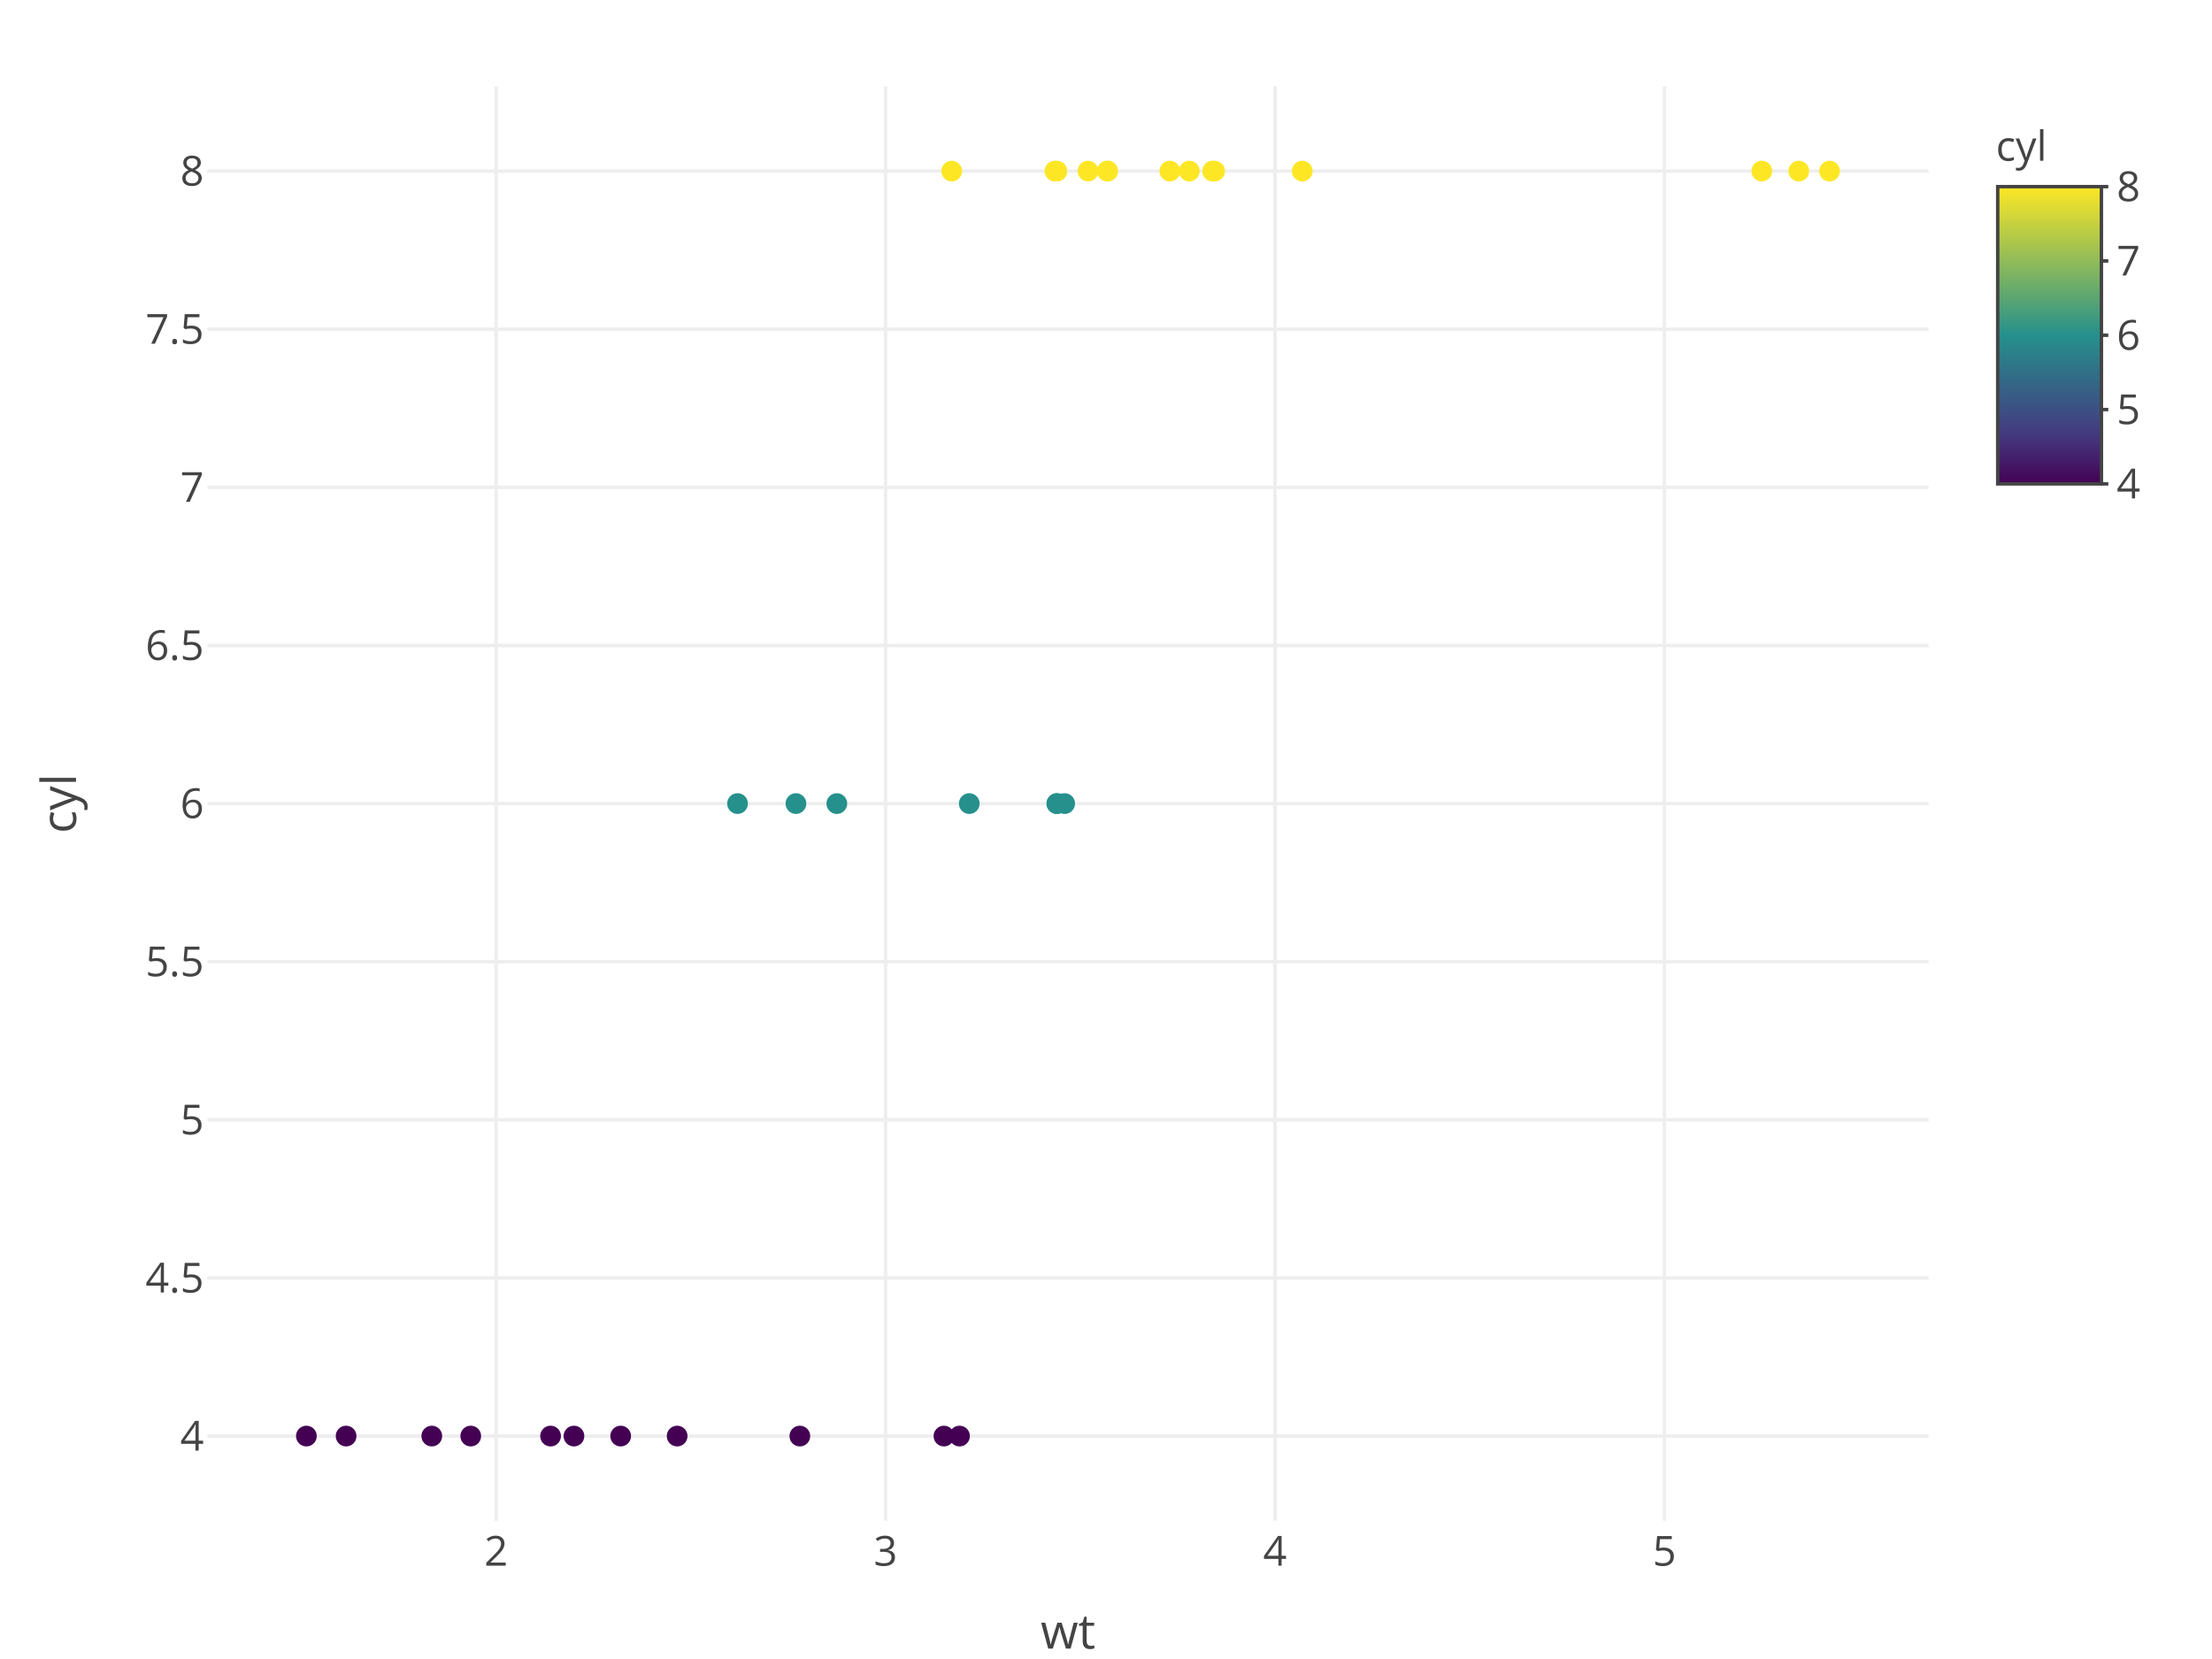
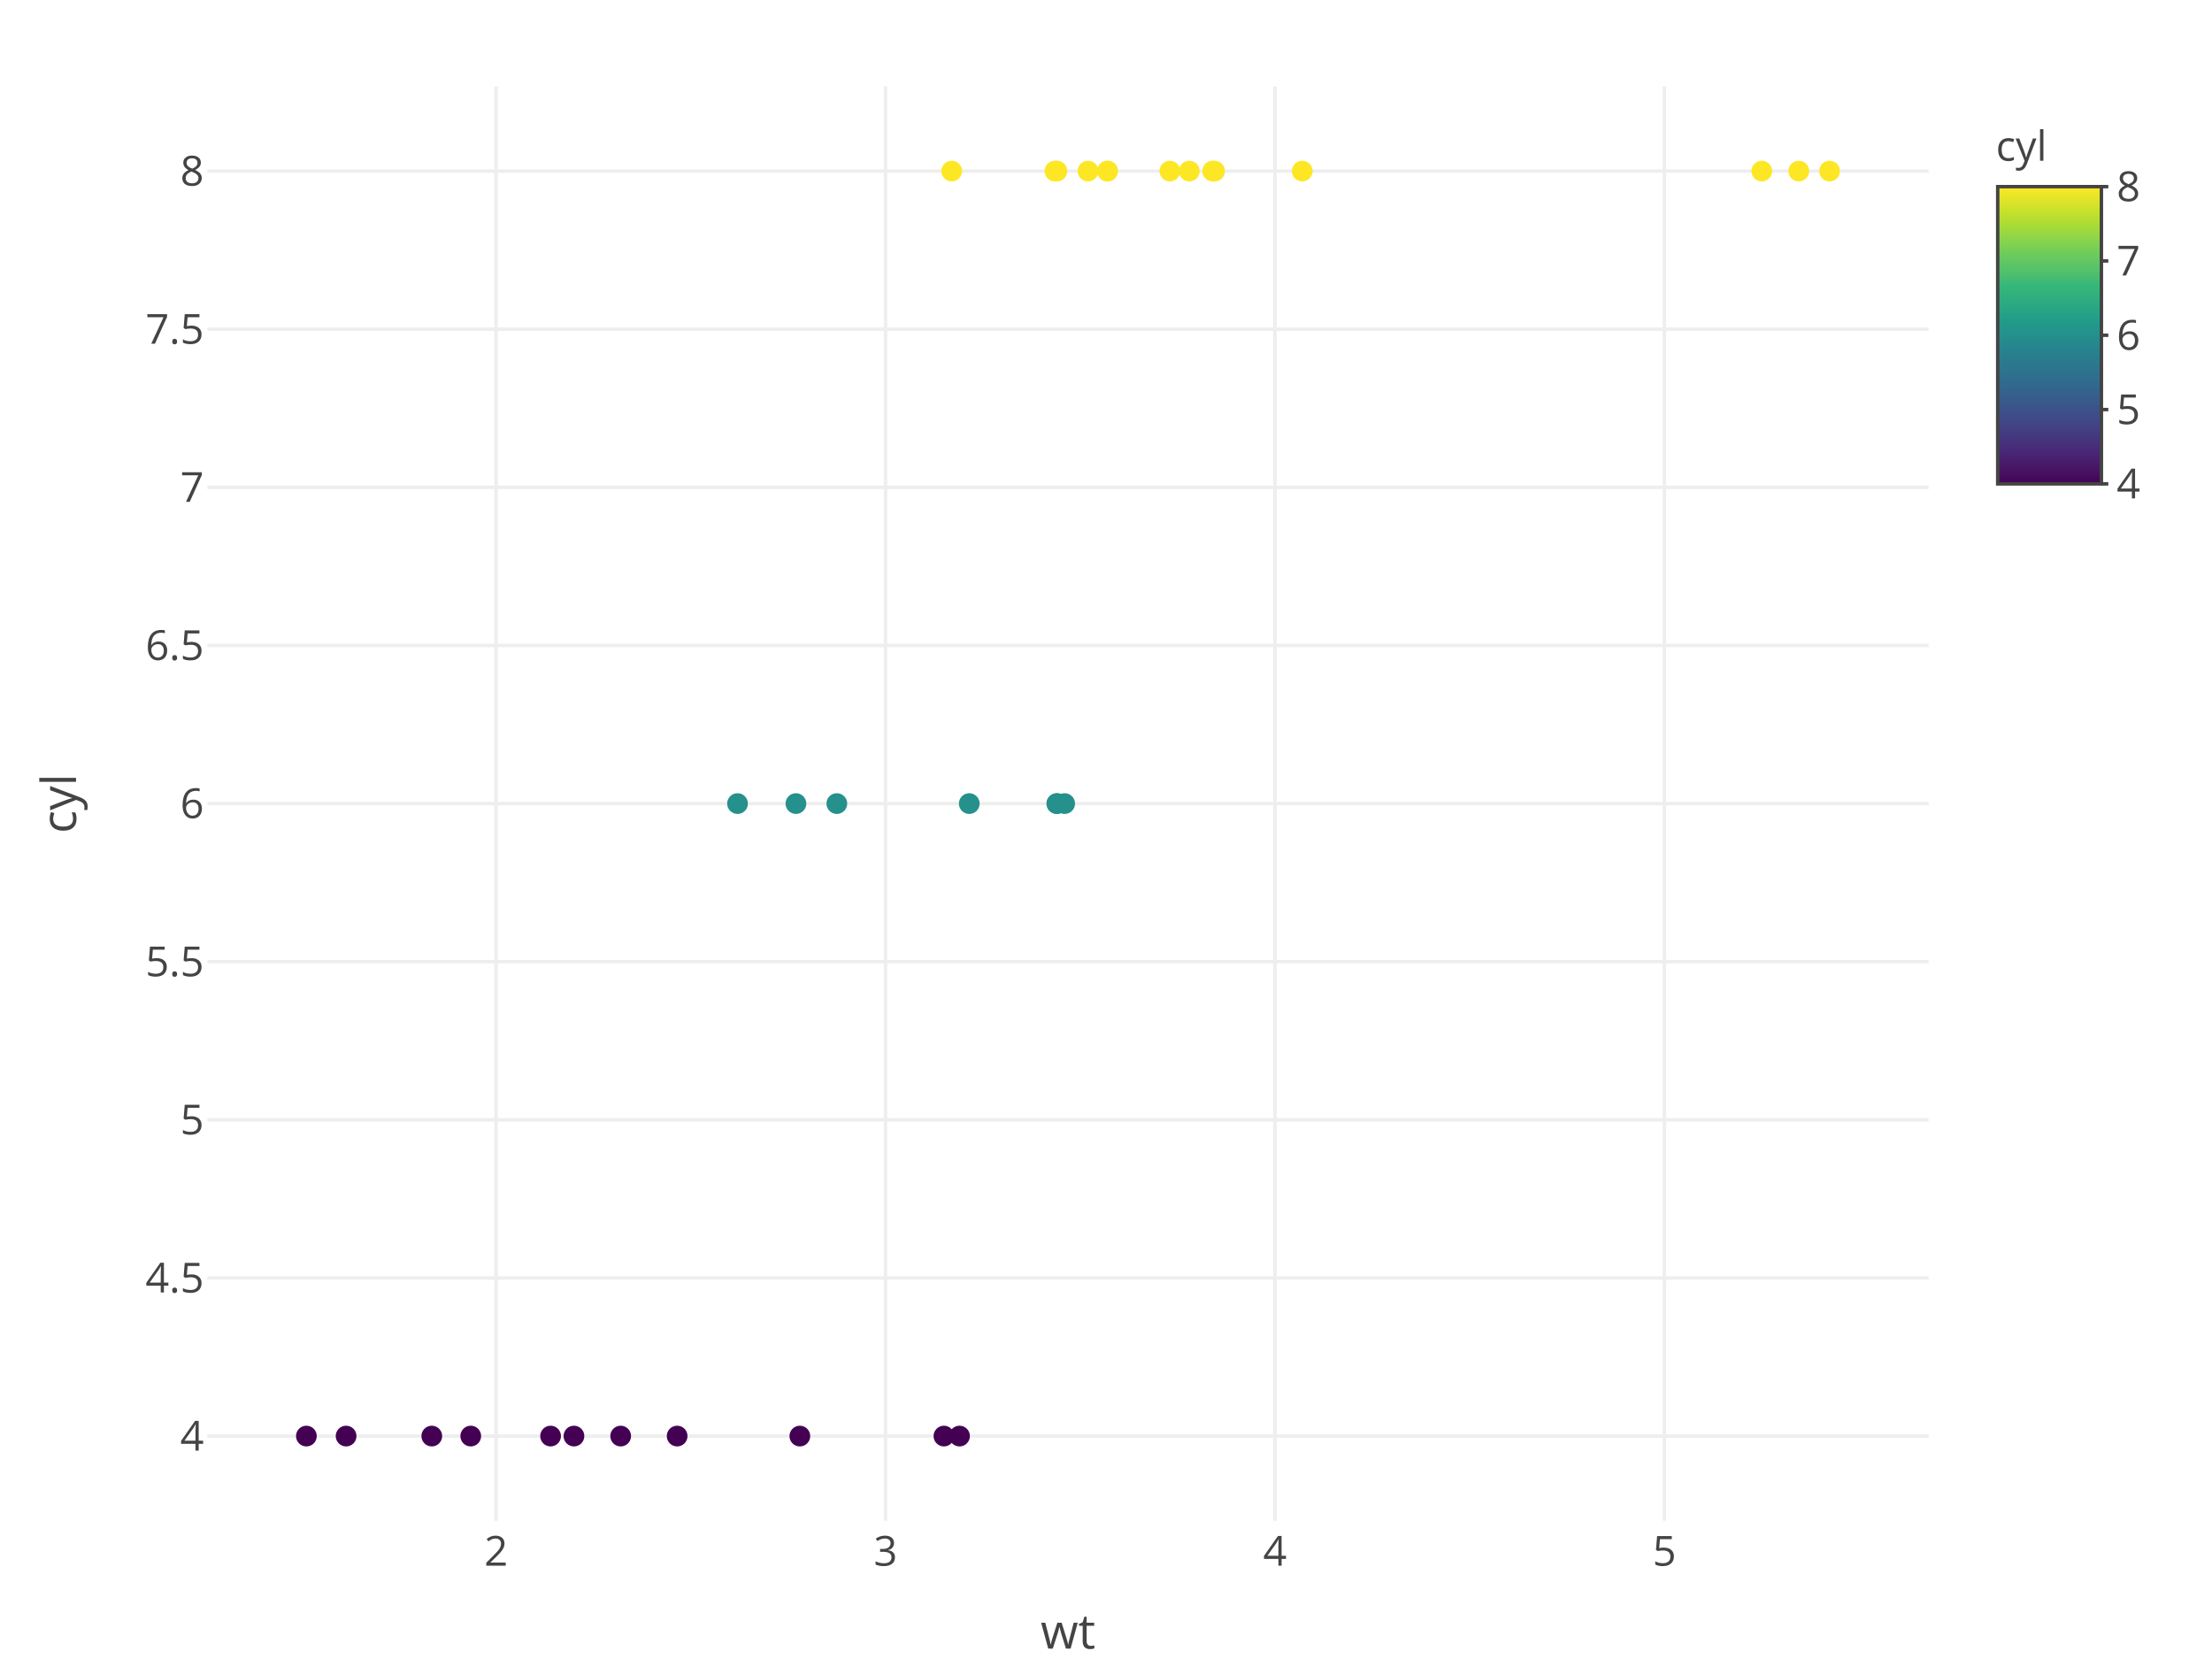
<svg xmlns="http://www.w3.org/2000/svg" class="main-svg" width="640" height="480" viewBox="0 0 640 480">
  <rect x="0" y="0" width="640" height="480" style="fill: rgb(255, 255, 255); fill-opacity: 1;" />
  <defs id="defs-">
    <g class="clips">
      <clipPath id="clipxyplot" class="plotclip">
        <rect width="498" height="415" />
      </clipPath>
      <clipPath class="axesclip" id="clipx">
        <rect x="60" y="0" width="498" height="480" />
      </clipPath>
      <clipPath class="axesclip" id="clipy">
        <rect x="0" y="25" width="640" height="415" />
      </clipPath>
      <clipPath class="axesclip" id="clipxy">
        <rect x="60" y="25" width="498" height="415" />
      </clipPath>
    </g>
    <g class="gradients">
      <linearGradient x1="0" x2="0" y1="1" y2="0" id="g-cb-vdiffr-plotly-2">
        <stop offset="0%" stop-color="rgb(68, 1, 84)" stop-opacity="1" />
-         <stop offset="0%" stop-color="rgb(68, 1, 84)" stop-opacity="1" />
-         <stop offset="0%" stop-color="rgb(68, 1, 84)" stop-opacity="1" />
-         <stop offset="0%" stop-color="rgb(68, 1, 84)" stop-opacity="1" />
-         <stop offset="0%" stop-color="rgb(68, 1, 84)" stop-opacity="1" />
-         <stop offset="0%" stop-color="rgb(68, 1, 84)" stop-opacity="1" />
-         <stop offset="0%" stop-color="rgb(68, 1, 84)" stop-opacity="1" />
-         <stop offset="0%" stop-color="rgb(68, 1, 84)" stop-opacity="1" />
+         <stop offset="4.167%" stop-color="rgb(70, 19, 97)" stop-opacity="1" />
+         <stop offset="8.333%" stop-color="rgb(72, 32, 111)" stop-opacity="1" />
+         <stop offset="12.5%" stop-color="rgb(71, 45, 122)" stop-opacity="1" />
        <stop offset="16.667%" stop-color="rgb(68, 58, 128)" stop-opacity="1" />
+         <stop offset="20.833%" stop-color="rgb(64, 70, 135)" stop-opacity="1" />
+         <stop offset="25%" stop-color="rgb(60, 82, 138)" stop-opacity="1" />
+         <stop offset="29.167%" stop-color="rgb(56, 93, 140)" stop-opacity="1" />
+         <stop offset="33.333%" stop-color="rgb(49, 104, 142)" stop-opacity="1" />
+         <stop offset="37.5%" stop-color="rgb(46, 114, 142)" stop-opacity="1" />
+         <stop offset="41.667%" stop-color="rgb(42, 123, 142)" stop-opacity="1" />
+         <stop offset="45.833%" stop-color="rgb(38, 133, 141)" stop-opacity="1" />
        <stop offset="50%" stop-color="rgb(37, 144, 140)" stop-opacity="1" />
-         <stop offset="50%" stop-color="rgb(37, 144, 140)" stop-opacity="1" />
-         <stop offset="50%" stop-color="rgb(37, 144, 140)" stop-opacity="1" />
-         <stop offset="50%" stop-color="rgb(37, 144, 140)" stop-opacity="1" />
-         <stop offset="50%" stop-color="rgb(37, 144, 140)" stop-opacity="1" />
-         <stop offset="100%" stop-color="rgb(253, 231, 37)" stop-opacity="1" />
-         <stop offset="100%" stop-color="rgb(253, 231, 37)" stop-opacity="1" />
-         <stop offset="100%" stop-color="rgb(253, 231, 37)" stop-opacity="1" />
-         <stop offset="100%" stop-color="rgb(253, 231, 37)" stop-opacity="1" />
-         <stop offset="100%" stop-color="rgb(253, 231, 37)" stop-opacity="1" />
-         <stop offset="100%" stop-color="rgb(253, 231, 37)" stop-opacity="1" />
-         <stop offset="100%" stop-color="rgb(253, 231, 37)" stop-opacity="1" />
-         <stop offset="100%" stop-color="rgb(253, 231, 37)" stop-opacity="1" />
-         <stop offset="100%" stop-color="rgb(253, 231, 37)" stop-opacity="1" />
-         <stop offset="100%" stop-color="rgb(253, 231, 37)" stop-opacity="1" />
+         <stop offset="54.167%" stop-color="rgb(33, 154, 138)" stop-opacity="1" />
+         <stop offset="58.333%" stop-color="rgb(39, 164, 133)" stop-opacity="1" />
+         <stop offset="62.5%" stop-color="rgb(47, 174, 127)" stop-opacity="1" />
+         <stop offset="66.667%" stop-color="rgb(53, 183, 121)" stop-opacity="1" />
+         <stop offset="70.833%" stop-color="rgb(79, 191, 110)" stop-opacity="1" />
+         <stop offset="75%" stop-color="rgb(98, 199, 98)" stop-opacity="1" />
+         <stop offset="79.167%" stop-color="rgb(119, 207, 85)" stop-opacity="1" />
+         <stop offset="83.333%" stop-color="rgb(147, 214, 70)" stop-opacity="1" />
+         <stop offset="87.5%" stop-color="rgb(172, 220, 52)" stop-opacity="1" />
+         <stop offset="91.667%" stop-color="rgb(199, 225, 42)" stop-opacity="1" />
+         <stop offset="95.833%" stop-color="rgb(226, 228, 40)" stop-opacity="1" />
        <stop offset="100%" stop-color="rgb(253, 231, 37)" stop-opacity="1" />
      </linearGradient>
    </g>
  </defs>
  <g class="bglayer">
    <rect class="bg" x="60" y="25" width="498" height="415" style="fill: rgb(255, 255, 255); fill-opacity: 1; stroke-width: 0;" />
  </g>
  <g class="layer-below">
    <g class="imagelayer" />
    <g class="shapelayer" />
  </g>
  <g class="cartesianlayer">
    <g class="subplot xy">
      <g class="layer-subplot">
        <g class="shapelayer" />
        <g class="imagelayer" />
      </g>
      <g class="gridlayer">
        <g class="x">
          <path class="xgrid crisp" d="M0,25v415" transform="translate(143.53,0)" style="stroke: rgb(238, 238, 238); stroke-opacity: 1; stroke-width: 1px;" />
          <path class="xgrid crisp" d="M0,25v415" transform="translate(256.21,0)" style="stroke: rgb(238, 238, 238); stroke-opacity: 1; stroke-width: 1px;" />
          <path class="xgrid crisp" d="M0,25v415" transform="translate(368.89,0)" style="stroke: rgb(238, 238, 238); stroke-opacity: 1; stroke-width: 1px;" />
          <path class="xgrid crisp" d="M0,25v415" transform="translate(481.57,0)" style="stroke: rgb(238, 238, 238); stroke-opacity: 1; stroke-width: 1px;" />
        </g>
        <g class="y">
          <path class="ygrid crisp" d="M60,0h498" transform="translate(0,415.5)" style="stroke: rgb(238, 238, 238); stroke-opacity: 1; stroke-width: 1px;" />
          <path class="ygrid crisp" d="M60,0h498" transform="translate(0,369.75)" style="stroke: rgb(238, 238, 238); stroke-opacity: 1; stroke-width: 1px;" />
          <path class="ygrid crisp" d="M60,0h498" transform="translate(0,324)" style="stroke: rgb(238, 238, 238); stroke-opacity: 1; stroke-width: 1px;" />
          <path class="ygrid crisp" d="M60,0h498" transform="translate(0,278.25)" style="stroke: rgb(238, 238, 238); stroke-opacity: 1; stroke-width: 1px;" />
          <path class="ygrid crisp" d="M60,0h498" transform="translate(0,232.5)" style="stroke: rgb(238, 238, 238); stroke-opacity: 1; stroke-width: 1px;" />
          <path class="ygrid crisp" d="M60,0h498" transform="translate(0,186.75)" style="stroke: rgb(238, 238, 238); stroke-opacity: 1; stroke-width: 1px;" />
          <path class="ygrid crisp" d="M60,0h498" transform="translate(0,141)" style="stroke: rgb(238, 238, 238); stroke-opacity: 1; stroke-width: 1px;" />
          <path class="ygrid crisp" d="M60,0h498" transform="translate(0,95.25)" style="stroke: rgb(238, 238, 238); stroke-opacity: 1; stroke-width: 1px;" />
          <path class="ygrid crisp" d="M60,0h498" transform="translate(0,49.5)" style="stroke: rgb(238, 238, 238); stroke-opacity: 1; stroke-width: 1px;" />
        </g>
      </g>
      <g class="zerolinelayer" />
      <path class="xlines-below" />
      <path class="ylines-below" />
      <g class="overlines-below" />
      <g class="xaxislayer-below" />
      <g class="yaxislayer-below" />
      <g class="overaxes-below" />
      <g class="plot" transform="translate(60, 25)" clip-path="url(#clipxyplot)">
        <g class="scatterlayer mlayer">
          <g class="trace scatter trace-vdiffr-plotly-1" style="stroke-miterlimit: 2; opacity: 1;">
            <g class="fills" />
            <g class="errorbars" />
            <g class="lines" />
            <g class="points">
              <path class="point" transform="translate(153.39,207.5)" d="M3,0A3,3 0 1,1 0,-3A3,3 0 0,1 3,0Z" style="opacity: 1; stroke-width: 0px; fill: rgb(37, 144, 140); fill-opacity: 1;" />
              <path class="point" transform="translate(182.12,207.5)" d="M3,0A3,3 0 1,1 0,-3A3,3 0 0,1 3,0Z" style="opacity: 1; stroke-width: 0px; fill: rgb(37, 144, 140); fill-opacity: 1;" />
              <path class="point" transform="translate(119.58,390.5)" d="M3,0A3,3 0 1,1 0,-3A3,3 0 0,1 3,0Z" style="opacity: 1; stroke-width: 0px; fill: rgb(68, 1, 84); fill-opacity: 1;" />
              <path class="point" transform="translate(220.44,207.5)" d="M3,0A3,3 0 1,1 0,-3A3,3 0 0,1 3,0Z" style="opacity: 1; stroke-width: 0px; fill: rgb(37, 144, 140); fill-opacity: 1;" />
              <path class="point" transform="translate(245.79,24.5)" d="M3,0A3,3 0 1,1 0,-3A3,3 0 0,1 3,0Z" style="opacity: 1; stroke-width: 0px; fill: rgb(253, 231, 37); fill-opacity: 1;" />
              <path class="point" transform="translate(248.04,207.5)" d="M3,0A3,3 0 1,1 0,-3A3,3 0 0,1 3,0Z" style="opacity: 1; stroke-width: 0px; fill: rgb(37, 144, 140); fill-opacity: 1;" />
              <path class="point" transform="translate(260.44,24.5)" d="M3,0A3,3 0 1,1 0,-3A3,3 0 0,1 3,0Z" style="opacity: 1; stroke-width: 0px; fill: rgb(253, 231, 37); fill-opacity: 1;" />
              <path class="point" transform="translate(217.62,390.5)" d="M3,0A3,3 0 1,1 0,-3A3,3 0 0,1 3,0Z" style="opacity: 1; stroke-width: 0px; fill: rgb(68, 1, 84); fill-opacity: 1;" />
              <path class="point" transform="translate(213.11,390.5)" d="M3,0A3,3 0 1,1 0,-3A3,3 0 0,1 3,0Z" style="opacity: 1; stroke-width: 0px; fill: rgb(68, 1, 84); fill-opacity: 1;" />
              <path class="point" transform="translate(245.79,207.5)" d="M3,0A3,3 0 1,1 0,-3A3,3 0 0,1 3,0Z" style="opacity: 1; stroke-width: 0px; fill: rgb(37, 144, 140); fill-opacity: 1;" />
              <path class="point" transform="translate(245.79,207.5)" d="M3,0A3,3 0 1,1 0,-3A3,3 0 0,1 3,0Z" style="opacity: 1; stroke-width: 0px; fill: rgb(37, 144, 140); fill-opacity: 1;" />
              <path class="point" transform="translate(316.78,24.5)" d="M3,0A3,3 0 1,1 0,-3A3,3 0 0,1 3,0Z" style="opacity: 1; stroke-width: 0px; fill: rgb(253, 231, 37); fill-opacity: 1;" />
              <path class="point" transform="translate(278.47,24.5)" d="M3,0A3,3 0 1,1 0,-3A3,3 0 0,1 3,0Z" style="opacity: 1; stroke-width: 0px; fill: rgb(253, 231, 37); fill-opacity: 1;" />
              <path class="point" transform="translate(284.1,24.5)" d="M3,0A3,3 0 1,1 0,-3A3,3 0 0,1 3,0Z" style="opacity: 1; stroke-width: 0px; fill: rgb(253, 231, 37); fill-opacity: 1;" />
              <path class="point" transform="translate(449.74,24.5)" d="M3,0A3,3 0 1,1 0,-3A3,3 0 0,1 3,0Z" style="opacity: 1; stroke-width: 0px; fill: rgb(253, 231, 37); fill-opacity: 1;" />
              <path class="point" transform="translate(469.35,24.5)" d="M3,0A3,3 0 1,1 0,-3A3,3 0 0,1 3,0Z" style="opacity: 1; stroke-width: 0px; fill: rgb(253, 231, 37); fill-opacity: 1;" />
              <path class="point" transform="translate(460.45,24.5)" d="M3,0A3,3 0 1,1 0,-3A3,3 0 0,1 3,0Z" style="opacity: 1; stroke-width: 0px; fill: rgb(253, 231, 37); fill-opacity: 1;" />
              <path class="point" transform="translate(106.06,390.5)" d="M3,0A3,3 0 1,1 0,-3A3,3 0 0,1 3,0Z" style="opacity: 1; stroke-width: 0px; fill: rgb(68, 1, 84); fill-opacity: 1;" />
              <path class="point" transform="translate(40.14,390.5)" d="M3,0A3,3 0 1,1 0,-3A3,3 0 0,1 3,0Z" style="opacity: 1; stroke-width: 0px; fill: rgb(68, 1, 84); fill-opacity: 1;" />
              <path class="point" transform="translate(64.93,390.5)" d="M3,0A3,3 0 1,1 0,-3A3,3 0 0,1 3,0Z" style="opacity: 1; stroke-width: 0px; fill: rgb(68, 1, 84); fill-opacity: 1;" />
              <path class="point" transform="translate(135.92,390.5)" d="M3,0A3,3 0 1,1 0,-3A3,3 0 0,1 3,0Z" style="opacity: 1; stroke-width: 0px; fill: rgb(68, 1, 84); fill-opacity: 1;" />
              <path class="point" transform="translate(254.8,24.5)" d="M3,0A3,3 0 1,1 0,-3A3,3 0 0,1 3,0Z" style="opacity: 1; stroke-width: 0px; fill: rgb(253, 231, 37); fill-opacity: 1;" />
              <path class="point" transform="translate(245.23,24.5)" d="M3,0A3,3 0 1,1 0,-3A3,3 0 0,1 3,0Z" style="opacity: 1; stroke-width: 0px; fill: rgb(253, 231, 37); fill-opacity: 1;" />
              <path class="point" transform="translate(290.86,24.5)" d="M3,0A3,3 0 1,1 0,-3A3,3 0 0,1 3,0Z" style="opacity: 1; stroke-width: 0px; fill: rgb(253, 231, 37); fill-opacity: 1;" />
              <path class="point" transform="translate(291.42,24.5)" d="M3,0A3,3 0 1,1 0,-3A3,3 0 0,1 3,0Z" style="opacity: 1; stroke-width: 0px; fill: rgb(253, 231, 37); fill-opacity: 1;" />
              <path class="point" transform="translate(76.2,390.5)" d="M3,0A3,3 0 1,1 0,-3A3,3 0 0,1 3,0Z" style="opacity: 1; stroke-width: 0px; fill: rgb(68, 1, 84); fill-opacity: 1;" />
              <path class="point" transform="translate(99.3,390.5)" d="M3,0A3,3 0 1,1 0,-3A3,3 0 0,1 3,0Z" style="opacity: 1; stroke-width: 0px; fill: rgb(68, 1, 84); fill-opacity: 1;" />
              <path class="point" transform="translate(28.65,390.5)" d="M3,0A3,3 0 1,1 0,-3A3,3 0 0,1 3,0Z" style="opacity: 1; stroke-width: 0px; fill: rgb(68, 1, 84); fill-opacity: 1;" />
              <path class="point" transform="translate(215.36,24.5)" d="M3,0A3,3 0 1,1 0,-3A3,3 0 0,1 3,0Z" style="opacity: 1; stroke-width: 0px; fill: rgb(253, 231, 37); fill-opacity: 1;" />
              <path class="point" transform="translate(170.29,207.5)" d="M3,0A3,3 0 1,1 0,-3A3,3 0 0,1 3,0Z" style="opacity: 1; stroke-width: 0px; fill: rgb(37, 144, 140); fill-opacity: 1;" />
              <path class="point" transform="translate(260.44,24.5)" d="M3,0A3,3 0 1,1 0,-3A3,3 0 0,1 3,0Z" style="opacity: 1; stroke-width: 0px; fill: rgb(253, 231, 37); fill-opacity: 1;" />
              <path class="point" transform="translate(171.42,390.5)" d="M3,0A3,3 0 1,1 0,-3A3,3 0 0,1 3,0Z" style="opacity: 1; stroke-width: 0px; fill: rgb(68, 1, 84); fill-opacity: 1;" />
            </g>
            <g class="text" />
          </g>
          <g class="trace scatter trace-vdiffr-plotly-2" style="stroke-miterlimit: 2; opacity: 0;">
            <g class="fills" />
            <g class="errorbars" />
            <g class="lines" />
            <g class="points">
              <path class="point" transform="translate(28.65,390.5)" d="M3,0A3,3 0 1,1 0,-3A3,3 0 0,1 3,0Z" style="opacity: 1; stroke-width: 0px; fill: rgb(68, 1, 84); fill-opacity: 1;" />
              <path class="point" transform="translate(469.35,24.5)" d="M3,0A3,3 0 1,1 0,-3A3,3 0 0,1 3,0Z" style="opacity: 1; stroke-width: 0px; fill: rgb(253, 231, 37); fill-opacity: 1;" />
            </g>
            <g class="text" />
          </g>
        </g>
      </g>
      <g class="overplot" />
      <path class="xlines-above crisp" d="M0,0" style="fill: none;" />
      <path class="ylines-above crisp" d="M0,0" style="fill: none;" />
      <g class="overlines-above" />
      <g class="xaxislayer-above">
        <g class="xtick">
          <text text-anchor="middle" x="0" y="453" transform="translate(143.53,0)" style="font-family: 'Open Sans', verdana, arial, sans-serif; font-size: 12px; fill: rgb(68, 68, 68); fill-opacity: 1; white-space: pre;">2</text>
        </g>
        <g class="xtick">
          <text text-anchor="middle" x="0" y="453" transform="translate(256.21,0)" style="font-family: 'Open Sans', verdana, arial, sans-serif; font-size: 12px; fill: rgb(68, 68, 68); fill-opacity: 1; white-space: pre;">3</text>
        </g>
        <g class="xtick">
          <text text-anchor="middle" x="0" y="453" transform="translate(368.89,0)" style="font-family: 'Open Sans', verdana, arial, sans-serif; font-size: 12px; fill: rgb(68, 68, 68); fill-opacity: 1; white-space: pre;">4</text>
        </g>
        <g class="xtick">
          <text text-anchor="middle" x="0" y="453" transform="translate(481.57,0)" style="font-family: 'Open Sans', verdana, arial, sans-serif; font-size: 12px; fill: rgb(68, 68, 68); fill-opacity: 1; white-space: pre;">5</text>
        </g>
      </g>
      <g class="yaxislayer-above">
        <g class="ytick">
          <text text-anchor="end" x="59" y="4.2" transform="translate(0,415.5)" style="font-family: 'Open Sans', verdana, arial, sans-serif; font-size: 12px; fill: rgb(68, 68, 68); fill-opacity: 1; white-space: pre;">4</text>
        </g>
        <g class="ytick">
          <text text-anchor="end" x="59" y="4.2" transform="translate(0,369.75)" style="font-family: 'Open Sans', verdana, arial, sans-serif; font-size: 12px; fill: rgb(68, 68, 68); fill-opacity: 1; white-space: pre;">4.5</text>
        </g>
        <g class="ytick">
          <text text-anchor="end" x="59" y="4.2" transform="translate(0,324)" style="font-family: 'Open Sans', verdana, arial, sans-serif; font-size: 12px; fill: rgb(68, 68, 68); fill-opacity: 1; white-space: pre;">5</text>
        </g>
        <g class="ytick">
          <text text-anchor="end" x="59" y="4.2" transform="translate(0,278.25)" style="font-family: 'Open Sans', verdana, arial, sans-serif; font-size: 12px; fill: rgb(68, 68, 68); fill-opacity: 1; white-space: pre;">5.5</text>
        </g>
        <g class="ytick">
          <text text-anchor="end" x="59" y="4.2" transform="translate(0,232.5)" style="font-family: 'Open Sans', verdana, arial, sans-serif; font-size: 12px; fill: rgb(68, 68, 68); fill-opacity: 1; white-space: pre;">6</text>
        </g>
        <g class="ytick">
          <text text-anchor="end" x="59" y="4.2" transform="translate(0,186.75)" style="font-family: 'Open Sans', verdana, arial, sans-serif; font-size: 12px; fill: rgb(68, 68, 68); fill-opacity: 1; white-space: pre;">6.5</text>
        </g>
        <g class="ytick">
          <text text-anchor="end" x="59" y="4.2" transform="translate(0,141)" style="font-family: 'Open Sans', verdana, arial, sans-serif; font-size: 12px; fill: rgb(68, 68, 68); fill-opacity: 1; white-space: pre;">7</text>
        </g>
        <g class="ytick">
          <text text-anchor="end" x="59" y="4.2" transform="translate(0,95.25)" style="font-family: 'Open Sans', verdana, arial, sans-serif; font-size: 12px; fill: rgb(68, 68, 68); fill-opacity: 1; white-space: pre;">7.5</text>
        </g>
        <g class="ytick">
          <text text-anchor="end" x="59" y="4.2" transform="translate(0,49.5)" style="font-family: 'Open Sans', verdana, arial, sans-serif; font-size: 12px; fill: rgb(68, 68, 68); fill-opacity: 1; white-space: pre;">8</text>
        </g>
      </g>
      <g class="overaxes-above" />
    </g>
  </g>
  <g class="polarlayer" />
  <g class="ternarylayer" />
  <g class="geolayer" />
  <g class="pielayer" />
  <g class="glimages" />
  <defs id="topdefs-">
    <g class="clips" />
  </defs>
  <g class="layer-above">
    <g class="imagelayer" />
    <g class="shapelayer" />
  </g>
  <g class="infolayer">
    <g class="cb-vdiffr-plotly-2 colorbar" transform="translate(60,25)">
      <rect class="cbbg" x="507.5" y="-0.5" width="62.391" height="126" style="fill: rgb(0, 0, 0); fill-opacity: 0; stroke: rgb(68, 68, 68); stroke-opacity: 1; stroke-width: 0;" />
      <g class="cbfills" transform="translate(0,29)">
        <rect class="cbfill" x="518" width="30" y="0" height="86" style="stroke: none; fill: url('#g-cb-vdiffr-plotly-2');" />
      </g>
      <g class="cblines" transform="translate(0,29)" />
      <g class="cbaxis crisp" transform="translate(0,-25)">
        <path class="ycb-vdiffr-plotly-2tick ticks crisp" d="M548,0h2" transform="translate(0,140)" style="stroke: rgb(68, 68, 68); stroke-opacity: 1; stroke-width: 1px;" />
        <path class="ycb-vdiffr-plotly-2tick ticks crisp" d="M548,0h2" transform="translate(0,118.5)" style="stroke: rgb(68, 68, 68); stroke-opacity: 1; stroke-width: 1px;" />
        <path class="ycb-vdiffr-plotly-2tick ticks crisp" d="M548,0h2" transform="translate(0,97)" style="stroke: rgb(68, 68, 68); stroke-opacity: 1; stroke-width: 1px;" />
        <path class="ycb-vdiffr-plotly-2tick ticks crisp" d="M548,0h2" transform="translate(0,75.5)" style="stroke: rgb(68, 68, 68); stroke-opacity: 1; stroke-width: 1px;" />
        <path class="ycb-vdiffr-plotly-2tick ticks crisp" d="M548,0h2" transform="translate(0,54)" style="stroke: rgb(68, 68, 68); stroke-opacity: 1; stroke-width: 1px;" />
        <g class="ycb-vdiffr-plotly-2tick">
          <text text-anchor="start" x="552.4" y="4.2" transform="translate(0,140)" style="font-family: 'Open Sans', verdana, arial, sans-serif; font-size: 12px; fill: rgb(68, 68, 68); fill-opacity: 1; white-space: pre;">4</text>
        </g>
        <g class="ycb-vdiffr-plotly-2tick">
          <text text-anchor="start" x="552.4" y="4.2" transform="translate(0,118.5)" style="font-family: 'Open Sans', verdana, arial, sans-serif; font-size: 12px; fill: rgb(68, 68, 68); fill-opacity: 1; white-space: pre;">5</text>
        </g>
        <g class="ycb-vdiffr-plotly-2tick">
          <text text-anchor="start" x="552.4" y="4.2" transform="translate(0,97)" style="font-family: 'Open Sans', verdana, arial, sans-serif; font-size: 12px; fill: rgb(68, 68, 68); fill-opacity: 1; white-space: pre;">6</text>
        </g>
        <g class="ycb-vdiffr-plotly-2tick">
          <text text-anchor="start" x="552.4" y="4.2" transform="translate(0,75.5)" style="font-family: 'Open Sans', verdana, arial, sans-serif; font-size: 12px; fill: rgb(68, 68, 68); fill-opacity: 1; white-space: pre;">7</text>
        </g>
        <g class="ycb-vdiffr-plotly-2tick">
          <text text-anchor="start" x="552.4" y="4.2" transform="translate(0,54)" style="font-family: 'Open Sans', verdana, arial, sans-serif; font-size: 12px; fill: rgb(68, 68, 68); fill-opacity: 1; white-space: pre;">8</text>
        </g>
      </g>
      <g class="cbtitleunshift" transform="translate(-60,-25)">
        <g class="cbtitle" transform="translate(-0.5,-0.5)">
          <text class="ycb-vdiffr-plotly-2title" x="577.96" y="47" text-anchor="start" style="font-family: 'Open Sans', verdana, arial, sans-serif; font-size: 12px; fill: rgb(68, 68, 68); opacity: 1; font-weight: normal; white-space: pre;">cyl</text>
        </g>
      </g>
      <rect class="cboutline" x="518" y="29" width="30" height="86" style="stroke: rgb(68, 68, 68); stroke-opacity: 1; fill: none; stroke-width: 1;" />
    </g>
    <g class="g-gtitle" />
    <g class="g-xtitle" transform="translate(0,-15)">
      <text class="xtitle" x="309" y="492" text-anchor="middle" style="font-family: 'Open Sans', verdana, arial, sans-serif; font-size: 14px; fill: rgb(68, 68, 68); opacity: 1; font-weight: normal; white-space: pre;">wt</text>
    </g>
    <g class="g-ytitle">
      <text class="ytitle" transform="rotate(-90,22,232.5)" x="22" y="232.5" text-anchor="middle" style="font-family: 'Open Sans', verdana, arial, sans-serif; font-size: 14px; fill: rgb(68, 68, 68); opacity: 1; font-weight: normal; white-space: pre;">cyl</text>
    </g>
  </g>
</svg>
